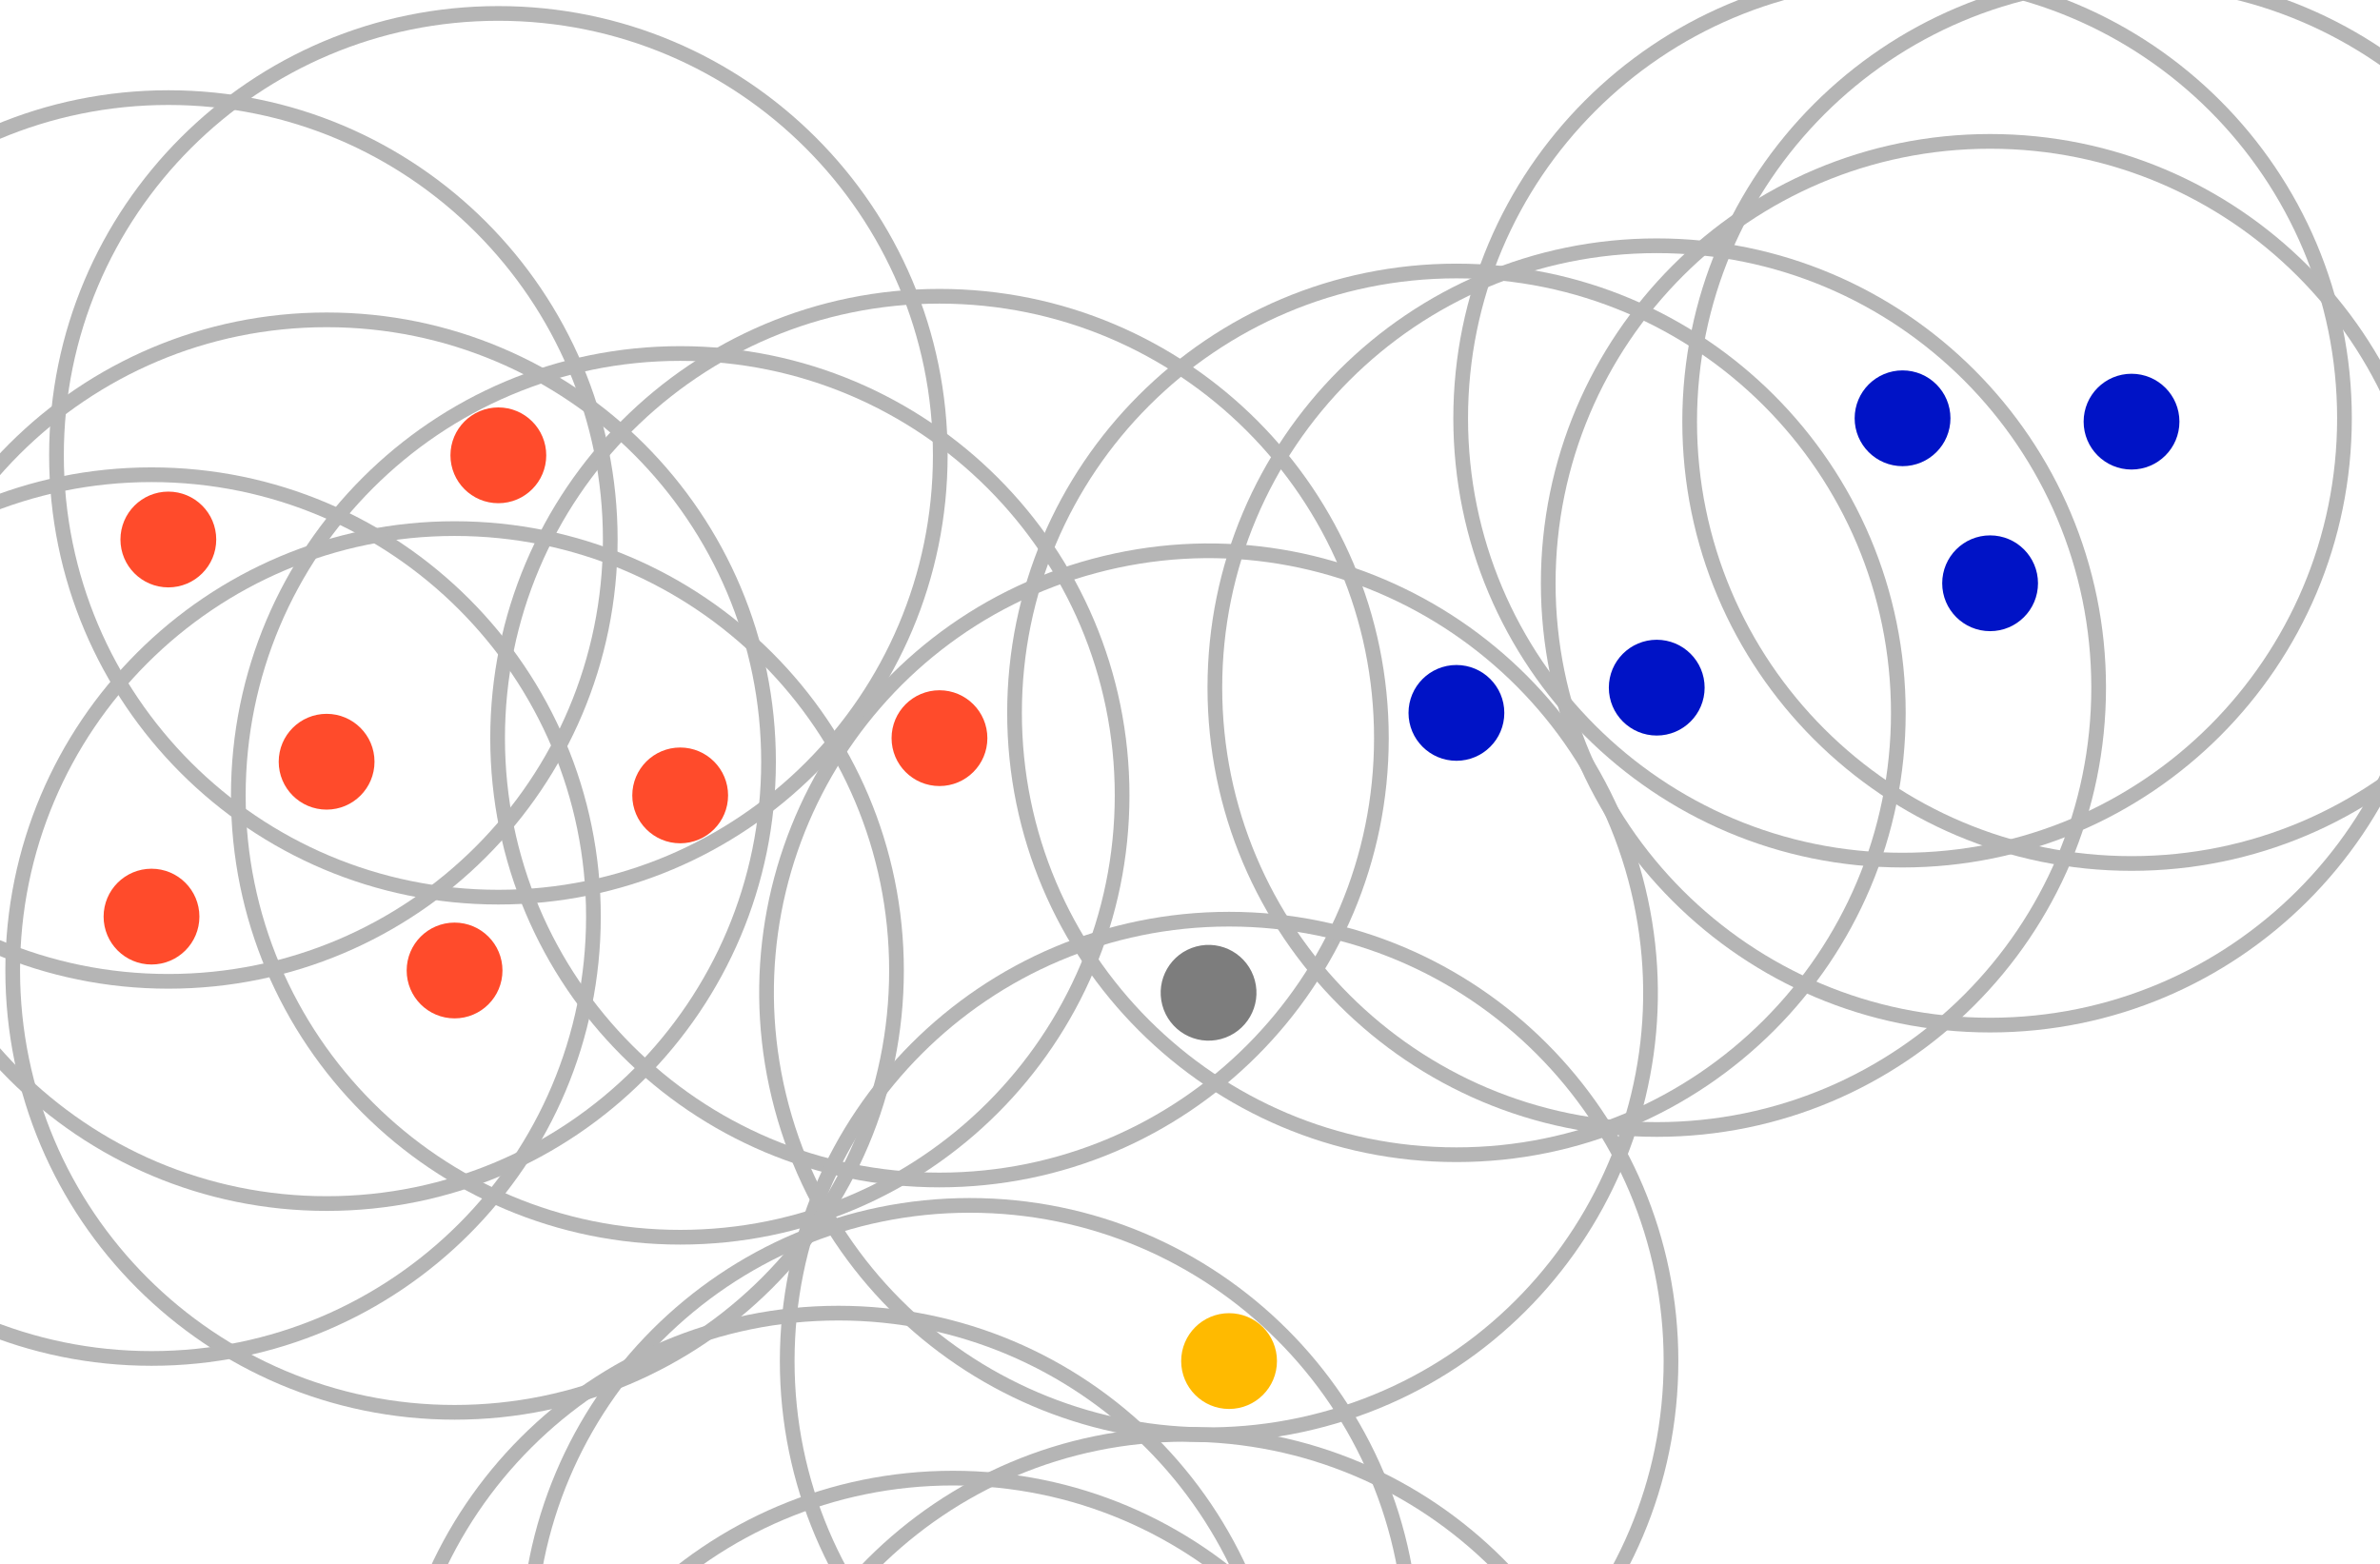
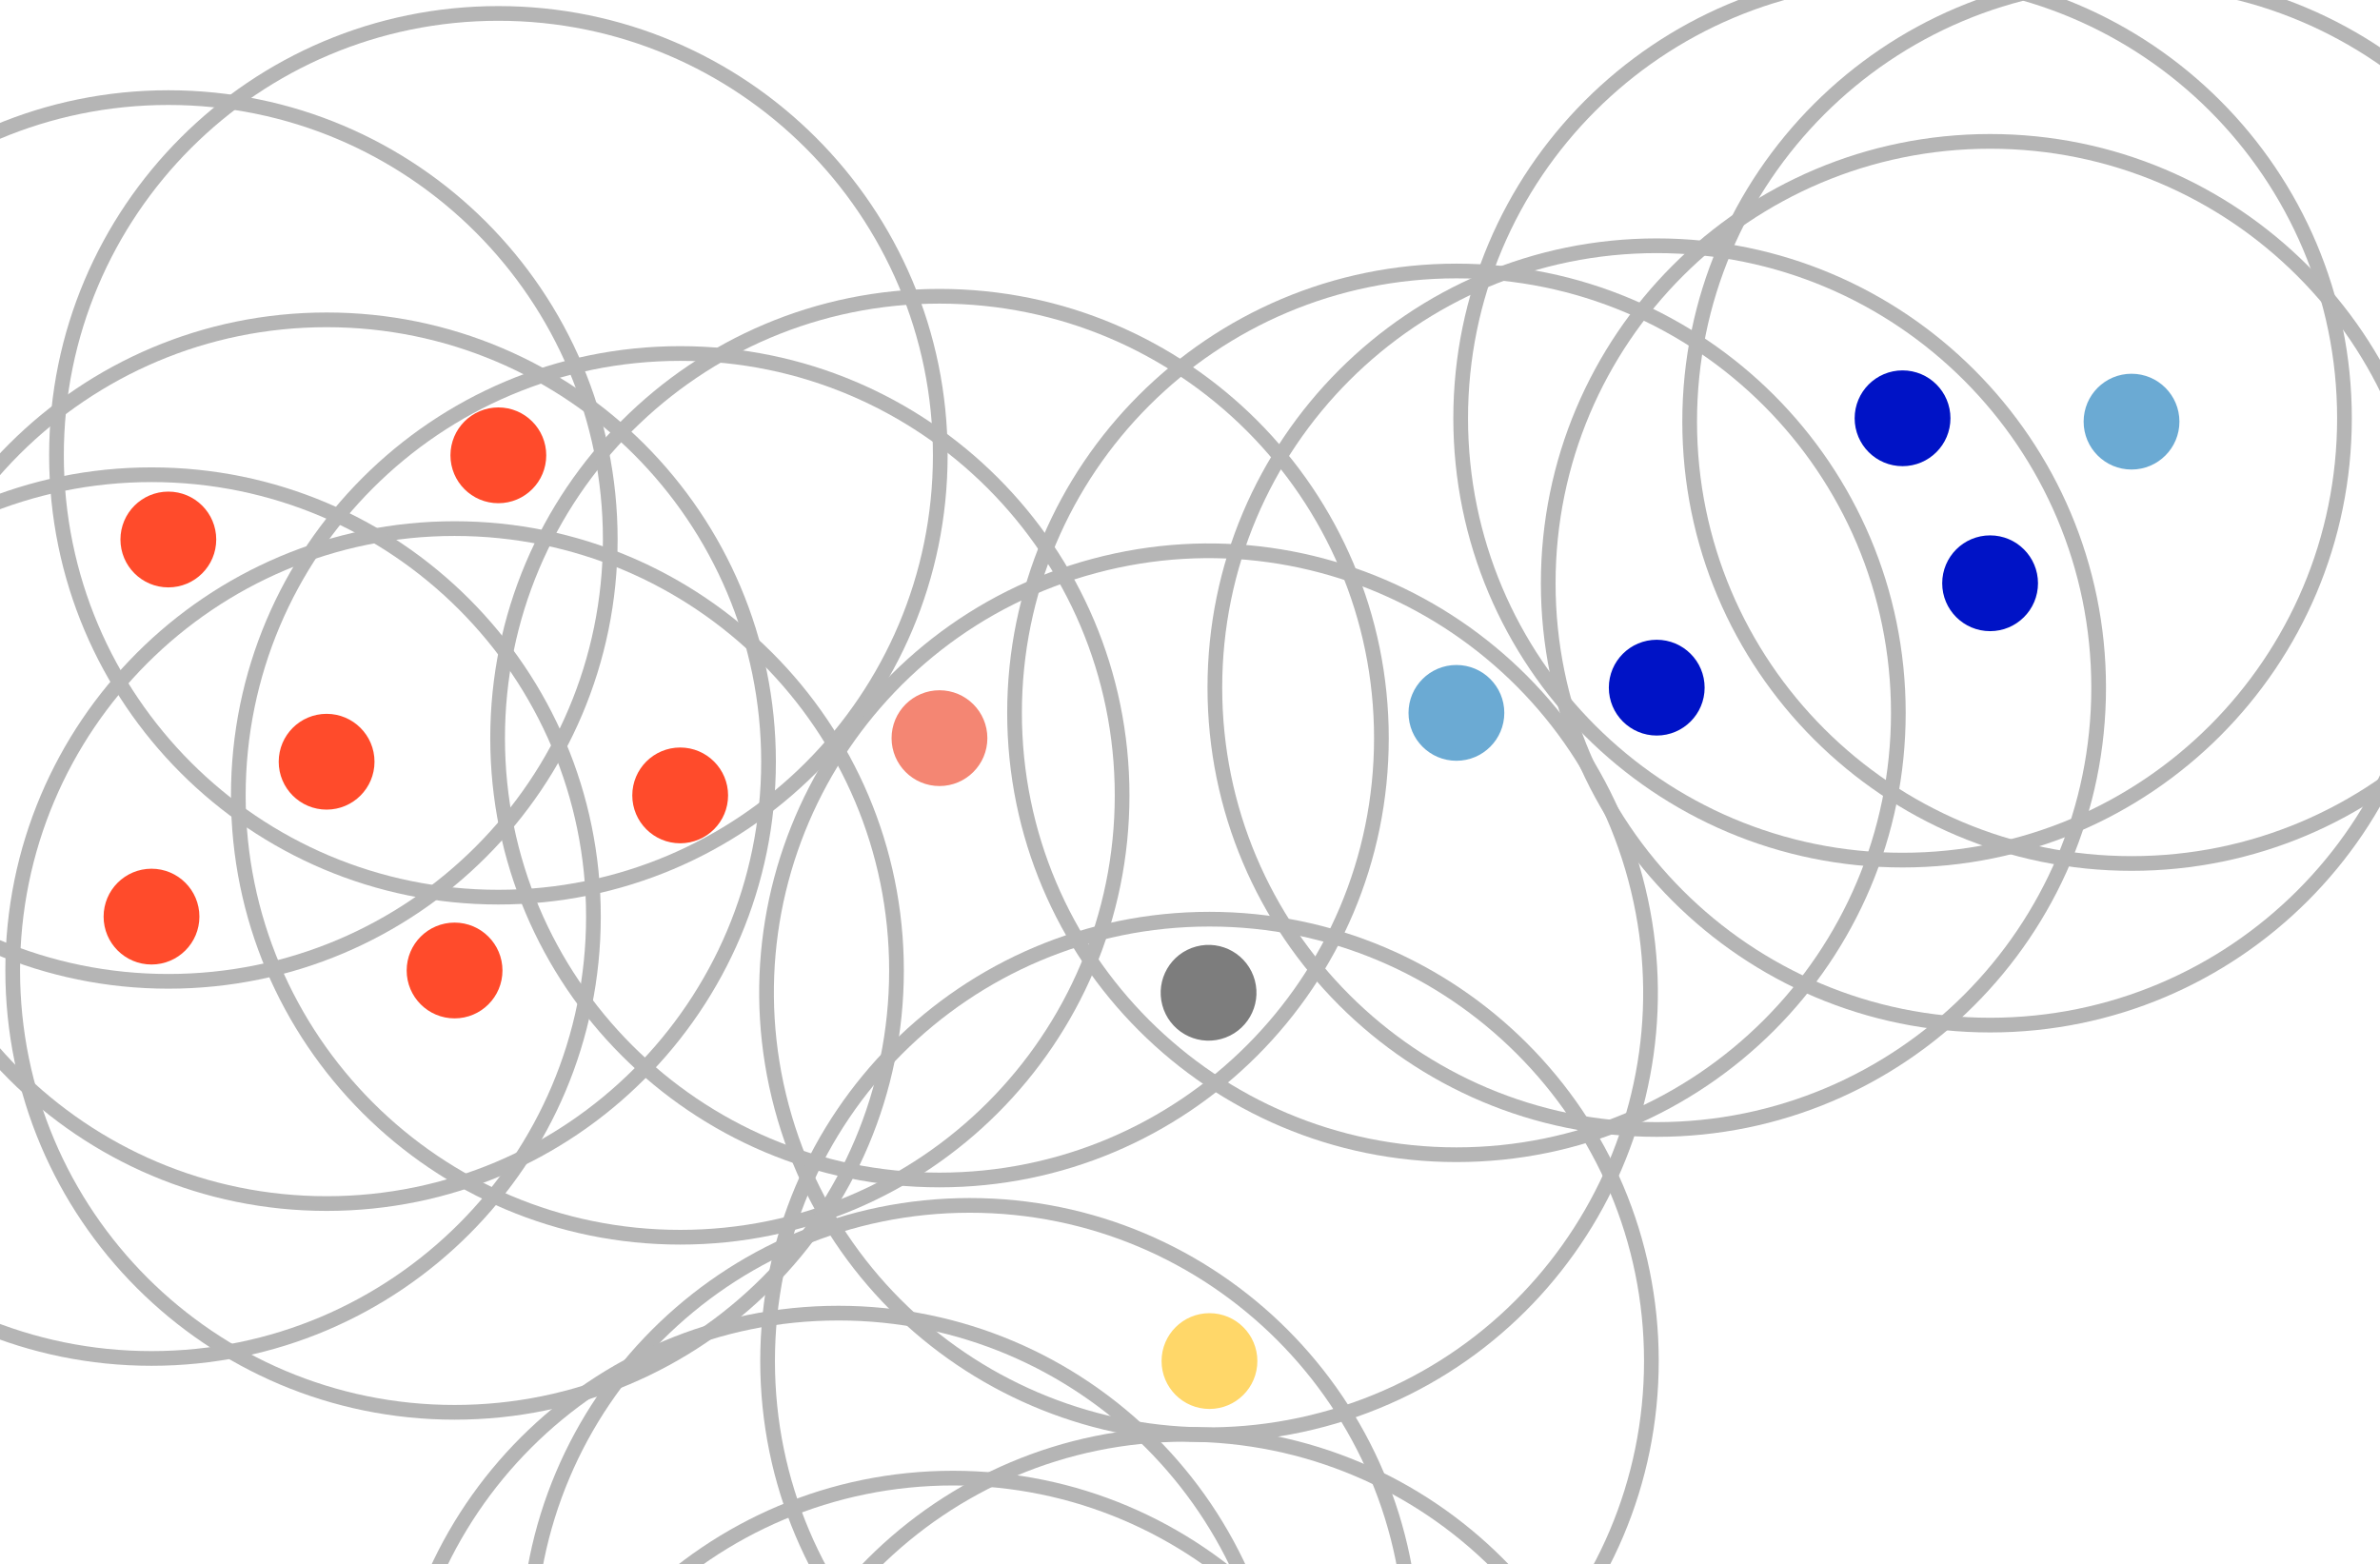
<svg xmlns="http://www.w3.org/2000/svg" width="68.519mm" height="45.004mm" viewBox="0 0 242.785 159.461" id="svg2" version="1.1">
  <defs id="defs4" />
  <g id="layer1" transform="translate(-90.35971,-655.3788)">
-     <g id="g4953-6-6" transform="translate(246.1318,52.77547)">
-       <g id="g5965-8" transform="translate(-260.7485,55.81517)">
-         <circle style="fill:#0013c6;fill-opacity:1;stroke:#0013c6;stroke-width:1.2;stroke-linecap:round;stroke-linejoin:round;stroke-miterlimit:4;stroke-dasharray:none;stroke-opacity:1" id="path4136-06-8-3-92-9" cx="253.546" cy="619.515" r="4.286" />
-         <circle style="fill:none;fill-opacity:1;stroke:#b5b5b5;stroke-width:1.5;stroke-linecap:round;stroke-linejoin:round;stroke-miterlimit:4;stroke-dasharray:none;stroke-opacity:1" id="path4148-32-6-8-2-2" cx="253.548" cy="619.512" r="45.078" />
-       </g>
-     </g>
+     <circle style="fill:#6baad3;fill-opacity:1;stroke:#6baad3;stroke-width:1.2;stroke-linecap:round;stroke-linejoin:round;stroke-miterlimit:4;stroke-dasharray:none;stroke-opacity:1" id="path4136-06-8-3-92-9" cx="238.929" cy="728.105" r="4.286" />
+     <circle style="fill:none;fill-opacity:1;stroke:#b5b5b5;stroke-width:1.5;stroke-linecap:round;stroke-linejoin:round;stroke-miterlimit:4;stroke-dasharray:none;stroke-opacity:1" id="path4148-32-6-8-2-2" cx="238.932" cy="728.102" r="45.078" />
    <circle style="fill:#7d7d7d;fill-opacity:1;stroke:#7d7d7d;stroke-width:1.2;stroke-linecap:round;stroke-linejoin:round;stroke-miterlimit:4;stroke-dasharray:none;stroke-opacity:1" id="path4136-67-9-4" cx="-786.173" cy="10.529" r="4.286" transform="matrix(-0.258819,-0.9659258,0.9659258,-0.258819,0,0)" />
    <circle style="fill:none;fill-opacity:1;stroke:#b5b5b5;stroke-width:1.5;stroke-linecap:round;stroke-linejoin:round;stroke-miterlimit:4;stroke-dasharray:none;stroke-opacity:1" id="path4148-5-3-7" cx="-786.17" cy="10.526" r="45.078" transform="matrix(-0.258819,-0.9659258,0.9659258,-0.258819,0,0)" />
-     <g transform="translate(28.10979,124.8057)" id="g4949-30-6-3">
-       <circle r="4.286" cy="605.878" cx="158.086" id="path4136-06-0-30-8-6" style="fill:#ff4b2b;fill-opacity:1;stroke:#ff4b2b;stroke-width:1.2;stroke-linecap:round;stroke-linejoin:round;stroke-miterlimit:4;stroke-dasharray:none;stroke-opacity:1" />
-       <circle r="45.078" cy="605.875" cx="158.089" id="path4148-32-9-92-84-7" style="fill:none;fill-opacity:1;stroke:#b5b5b5;stroke-width:1.5;stroke-linecap:round;stroke-linejoin:round;stroke-miterlimit:4;stroke-dasharray:none;stroke-opacity:1" />
-     </g>
-     <g id="g4965" transform="translate(147.7088,11.33579)">
-       <circle r="4.286" cy="782.897" cx="68.029" id="path4136-06-0-30-8-6-3" style="fill:#ffba00;fill-opacity:1;stroke:#ffba00;stroke-width:1.2;stroke-linecap:round;stroke-linejoin:round;stroke-miterlimit:4;stroke-dasharray:none;stroke-opacity:1" />
-       <circle r="45.078" cy="782.894" cx="68.032" id="path4148-32-9-92-84-7-5" style="fill:none;fill-opacity:1;stroke:#b5b5b5;stroke-width:1.5;stroke-linecap:round;stroke-linejoin:round;stroke-miterlimit:4;stroke-dasharray:none;stroke-opacity:1" />
+     <circle style="fill:#f48673;fill-opacity:1;stroke:#f48673;stroke-width:1.2;stroke-linecap:round;stroke-linejoin:round;stroke-miterlimit:4;stroke-dasharray:none;stroke-opacity:1" id="path4136-06-0-30-8-6" cx="186.196" cy="730.683" r="4.286" />
+     <circle style="fill:none;fill-opacity:1;stroke:#b5b5b5;stroke-width:1.5;stroke-linecap:round;stroke-linejoin:round;stroke-miterlimit:4;stroke-dasharray:none;stroke-opacity:1" id="path4148-32-9-92-84-7" cx="186.199" cy="730.68" r="45.078" />
+     <g id="g5550" transform="translate(-2,0)">
+       <circle r="4.286" cy="794.232" cx="215.738" id="path4136-06-0-30-8-6-3" style="fill:#ffd769;fill-opacity:1;stroke:#ffd769;stroke-width:1.2;stroke-linecap:round;stroke-linejoin:round;stroke-miterlimit:4;stroke-dasharray:none;stroke-opacity:1" />
+       <circle r="45.078" cy="794.23" cx="215.74" id="path4148-32-9-92-84-7-5" style="fill:none;fill-opacity:1;stroke:#b5b5b5;stroke-width:1.5;stroke-linecap:round;stroke-linejoin:round;stroke-miterlimit:4;stroke-dasharray:none;stroke-opacity:1" />
    </g>
    <g id="g4965-6" transform="translate(121.2586,40.53405)">
      <circle r="4.286" cy="782.897" cx="68.029" id="path4136-06-0-30-8-6-3-2" style="fill:#ffba00;fill-opacity:1;stroke:#ffba00;stroke-width:1.2;stroke-linecap:round;stroke-linejoin:round;stroke-miterlimit:4;stroke-dasharray:none;stroke-opacity:1" />
      <circle r="45.078" cy="782.894" cx="68.032" id="path4148-32-9-92-84-7-5-9" style="fill:none;fill-opacity:1;stroke:#b5b5b5;stroke-width:1.5;stroke-linecap:round;stroke-linejoin:round;stroke-miterlimit:4;stroke-dasharray:none;stroke-opacity:1" />
    </g>
    <g id="g4965-1" transform="translate(143.2432,63.89265)">
      <circle r="4.286" cy="782.897" cx="68.029" id="path4136-06-0-30-8-6-3-27" style="fill:#ffba00;fill-opacity:1;stroke:#ffba00;stroke-width:1.2;stroke-linecap:round;stroke-linejoin:round;stroke-miterlimit:4;stroke-dasharray:none;stroke-opacity:1" />
      <circle r="45.078" cy="782.894" cx="68.032" id="path4148-32-9-92-84-7-5-0" style="fill:none;fill-opacity:1;stroke:#b5b5b5;stroke-width:1.5;stroke-linecap:round;stroke-linejoin:round;stroke-miterlimit:4;stroke-dasharray:none;stroke-opacity:1" />
    </g>
    <g id="g4965-9" transform="translate(119.5411,68.35826)">
      <circle r="4.286" cy="782.897" cx="68.029" id="path4136-06-0-30-8-6-3-3" style="fill:#ffba00;fill-opacity:1;stroke:#ffba00;stroke-width:1.2;stroke-linecap:round;stroke-linejoin:round;stroke-miterlimit:4;stroke-dasharray:none;stroke-opacity:1" />
      <circle r="45.078" cy="782.894" cx="68.032" id="path4148-32-9-92-84-7-5-6" style="fill:none;fill-opacity:1;stroke:#b5b5b5;stroke-width:1.5;stroke-linecap:round;stroke-linejoin:round;stroke-miterlimit:4;stroke-dasharray:none;stroke-opacity:1" />
    </g>
    <g id="g4965-0" transform="translate(107.8618,51.52633)">
      <circle r="4.286" cy="782.897" cx="68.029" id="path4136-06-0-30-8-6-3-6" style="fill:#ffba00;fill-opacity:1;stroke:#ffba00;stroke-width:1.2;stroke-linecap:round;stroke-linejoin:round;stroke-miterlimit:4;stroke-dasharray:none;stroke-opacity:1" />
      <circle r="45.078" cy="782.894" cx="68.032" id="path4148-32-9-92-84-7-5-2" style="fill:none;fill-opacity:1;stroke:#b5b5b5;stroke-width:1.5;stroke-linecap:round;stroke-linejoin:round;stroke-miterlimit:4;stroke-dasharray:none;stroke-opacity:1" />
    </g>
    <g id="g4953-6-6-6" transform="translate(266.5662,50.20084)">
      <g id="g5965-8-1" transform="translate(-260.7485,55.81517)">
        <circle style="fill:#0013c6;fill-opacity:1;stroke:#0013c6;stroke-width:1.2;stroke-linecap:round;stroke-linejoin:round;stroke-miterlimit:4;stroke-dasharray:none;stroke-opacity:1" id="path4136-06-8-3-92-9-8" cx="253.546" cy="619.515" r="4.286" />
        <circle style="fill:none;fill-opacity:1;stroke:#b5b5b5;stroke-width:1.5;stroke-linecap:round;stroke-linejoin:round;stroke-miterlimit:4;stroke-dasharray:none;stroke-opacity:1" id="path4148-32-6-8-2-2-7" cx="253.548" cy="619.512" r="45.078" />
      </g>
    </g>
    <g id="g4953-6-6-9" transform="translate(291.6424,22.72014)">
      <g id="g5965-8-2" transform="translate(-260.7485,55.81517)">
        <circle style="fill:#0013c6;fill-opacity:1;stroke:#0013c6;stroke-width:1.2;stroke-linecap:round;stroke-linejoin:round;stroke-miterlimit:4;stroke-dasharray:none;stroke-opacity:1" id="path4136-06-8-3-92-9-0" cx="253.546" cy="619.515" r="4.286" />
        <circle style="fill:none;fill-opacity:1;stroke:#b5b5b5;stroke-width:1.5;stroke-linecap:round;stroke-linejoin:round;stroke-miterlimit:4;stroke-dasharray:none;stroke-opacity:1" id="path4148-32-6-8-2-2-2" cx="253.548" cy="619.512" r="45.078" />
      </g>
    </g>
    <g id="g4953-6-6-3" transform="translate(300.5736,39.55207)">
      <g id="g5965-8-7" transform="translate(-260.7485,55.81517)">
        <circle style="fill:#0013c6;fill-opacity:1;stroke:#0013c6;stroke-width:1.2;stroke-linecap:round;stroke-linejoin:round;stroke-miterlimit:4;stroke-dasharray:none;stroke-opacity:1" id="path4136-06-8-3-92-9-5" cx="253.546" cy="619.515" r="4.286" />
        <circle style="fill:none;fill-opacity:1;stroke:#b5b5b5;stroke-width:1.5;stroke-linecap:round;stroke-linejoin:round;stroke-miterlimit:4;stroke-dasharray:none;stroke-opacity:1" id="path4148-32-6-8-2-2-9" cx="253.548" cy="619.512" r="45.078" />
      </g>
    </g>
-     <g id="g4953-6-6-2" transform="translate(315.001,23.06365)">
-       <g id="g5965-8-28" transform="translate(-260.7485,55.81517)">
-         <circle style="fill:#0013c6;fill-opacity:1;stroke:#0013c6;stroke-width:1.2;stroke-linecap:round;stroke-linejoin:round;stroke-miterlimit:4;stroke-dasharray:none;stroke-opacity:1" id="path4136-06-8-3-92-9-9" cx="253.546" cy="619.515" r="4.286" />
-         <circle style="fill:none;fill-opacity:1;stroke:#b5b5b5;stroke-width:1.5;stroke-linecap:round;stroke-linejoin:round;stroke-miterlimit:4;stroke-dasharray:none;stroke-opacity:1" id="path4148-32-6-8-2-2-73" cx="253.548" cy="619.512" r="45.078" />
-       </g>
-     </g>
+     <circle style="fill:#6baad3;fill-opacity:1;stroke:#6baad3;stroke-width:1.2;stroke-linecap:round;stroke-linejoin:round;stroke-miterlimit:4;stroke-dasharray:none;stroke-opacity:1" id="path4136-06-8-3-92-9-9" cx="307.798" cy="698.393" r="4.286" />
+     <circle style="fill:none;fill-opacity:1;stroke:#b5b5b5;stroke-width:1.5;stroke-linecap:round;stroke-linejoin:round;stroke-miterlimit:4;stroke-dasharray:none;stroke-opacity:1" id="path4148-32-6-8-2-2-73" cx="307.801" cy="698.391" r="45.078" />
    <g transform="translate(1.659619,130.6454)" id="g4949-30-6-3-9">
      <circle r="4.286" cy="605.878" cx="158.086" id="path4136-06-0-30-8-6-4" style="fill:#ff4b2b;fill-opacity:1;stroke:#ff4b2b;stroke-width:1.2;stroke-linecap:round;stroke-linejoin:round;stroke-miterlimit:4;stroke-dasharray:none;stroke-opacity:1" />
      <circle r="45.078" cy="605.875" cx="158.089" id="path4148-32-9-92-84-7-7" style="fill:none;fill-opacity:1;stroke:#b5b5b5;stroke-width:1.5;stroke-linecap:round;stroke-linejoin:round;stroke-miterlimit:4;stroke-dasharray:none;stroke-opacity:1" />
    </g>
    <g transform="translate(-21.35547,148.5078)" id="g4949-30-6-3-8">
      <circle r="4.286" cy="605.878" cx="158.086" id="path4136-06-0-30-8-6-45" style="fill:#ff4b2b;fill-opacity:1;stroke:#ff4b2b;stroke-width:1.2;stroke-linecap:round;stroke-linejoin:round;stroke-miterlimit:4;stroke-dasharray:none;stroke-opacity:1" />
      <circle r="45.078" cy="605.875" cx="158.089" id="path4148-32-9-92-84-7-0" style="fill:none;fill-opacity:1;stroke:#b5b5b5;stroke-width:1.5;stroke-linecap:round;stroke-linejoin:round;stroke-miterlimit:4;stroke-dasharray:none;stroke-opacity:1" />
    </g>
    <g transform="translate(-34.4088,127.2103)" id="g4949-30-6-3-3">
      <circle r="4.286" cy="605.878" cx="158.086" id="path4136-06-0-30-8-6-6" style="fill:#ff4b2b;fill-opacity:1;stroke:#ff4b2b;stroke-width:1.2;stroke-linecap:round;stroke-linejoin:round;stroke-miterlimit:4;stroke-dasharray:none;stroke-opacity:1" />
      <circle r="45.078" cy="605.875" cx="158.089" id="path4148-32-9-92-84-7-1" style="fill:none;fill-opacity:1;stroke:#b5b5b5;stroke-width:1.5;stroke-linecap:round;stroke-linejoin:round;stroke-miterlimit:4;stroke-dasharray:none;stroke-opacity:1" />
    </g>
    <g transform="translate(-52.27126,143.0117)" id="g4949-30-6-3-0">
      <circle r="4.286" cy="605.878" cx="158.086" id="path4136-06-0-30-8-6-63" style="fill:#ff4b2b;fill-opacity:1;stroke:#ff4b2b;stroke-width:1.2;stroke-linecap:round;stroke-linejoin:round;stroke-miterlimit:4;stroke-dasharray:none;stroke-opacity:1" />
      <circle r="45.078" cy="605.875" cx="158.089" id="path4148-32-9-92-84-7-2" style="fill:none;fill-opacity:1;stroke:#b5b5b5;stroke-width:1.5;stroke-linecap:round;stroke-linejoin:round;stroke-miterlimit:4;stroke-dasharray:none;stroke-opacity:1" />
    </g>
    <g transform="translate(-50.55372,104.5387)" id="g4949-30-6-3-06">
      <circle r="4.286" cy="605.878" cx="158.086" id="path4136-06-0-30-8-6-1" style="fill:#ff4b2b;fill-opacity:1;stroke:#ff4b2b;stroke-width:1.2;stroke-linecap:round;stroke-linejoin:round;stroke-miterlimit:4;stroke-dasharray:none;stroke-opacity:1" />
      <circle r="45.078" cy="605.875" cx="158.089" id="path4148-32-9-92-84-7-55" style="fill:none;fill-opacity:1;stroke:#b5b5b5;stroke-width:1.5;stroke-linecap:round;stroke-linejoin:round;stroke-miterlimit:4;stroke-dasharray:none;stroke-opacity:1" />
    </g>
    <g transform="translate(-16.88986,95.95099)" id="g4949-30-6-3-4">
      <circle r="4.286" cy="605.878" cx="158.086" id="path4136-06-0-30-8-6-7" style="fill:#ff4b2b;fill-opacity:1;stroke:#ff4b2b;stroke-width:1.2;stroke-linecap:round;stroke-linejoin:round;stroke-miterlimit:4;stroke-dasharray:none;stroke-opacity:1" />
      <circle r="45.078" cy="605.875" cx="158.089" id="path4148-32-9-92-84-7-6" style="fill:none;fill-opacity:1;stroke:#b5b5b5;stroke-width:1.5;stroke-linecap:round;stroke-linejoin:round;stroke-miterlimit:4;stroke-dasharray:none;stroke-opacity:1" />
    </g>
  </g>
</svg>
